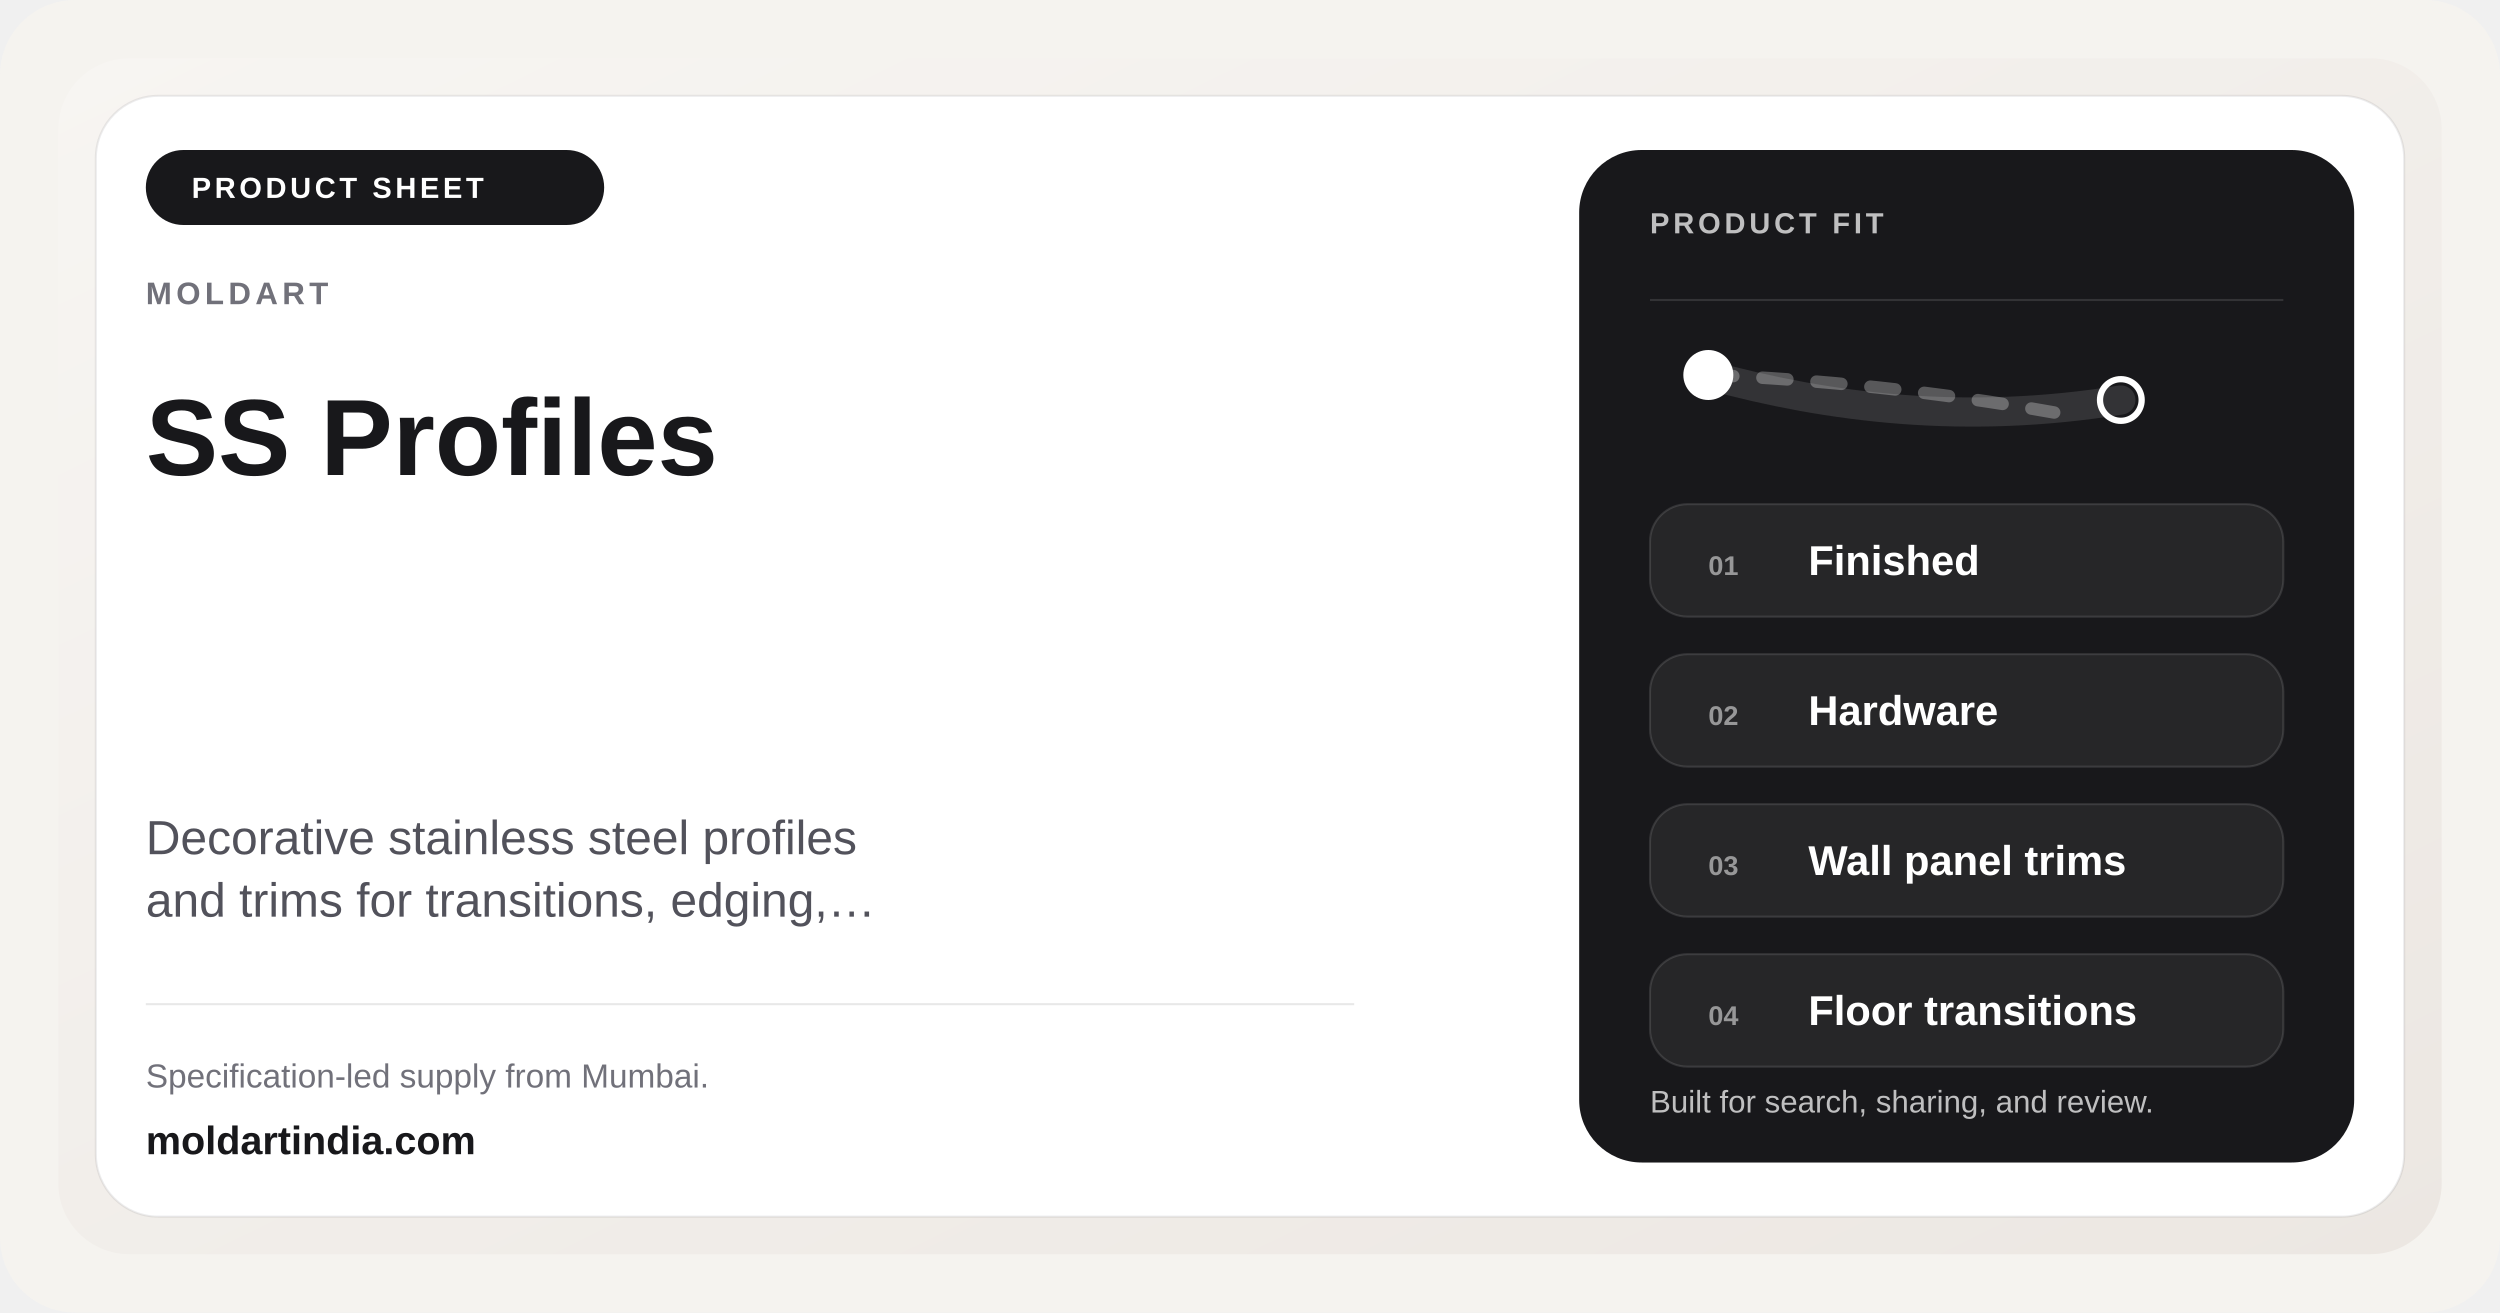
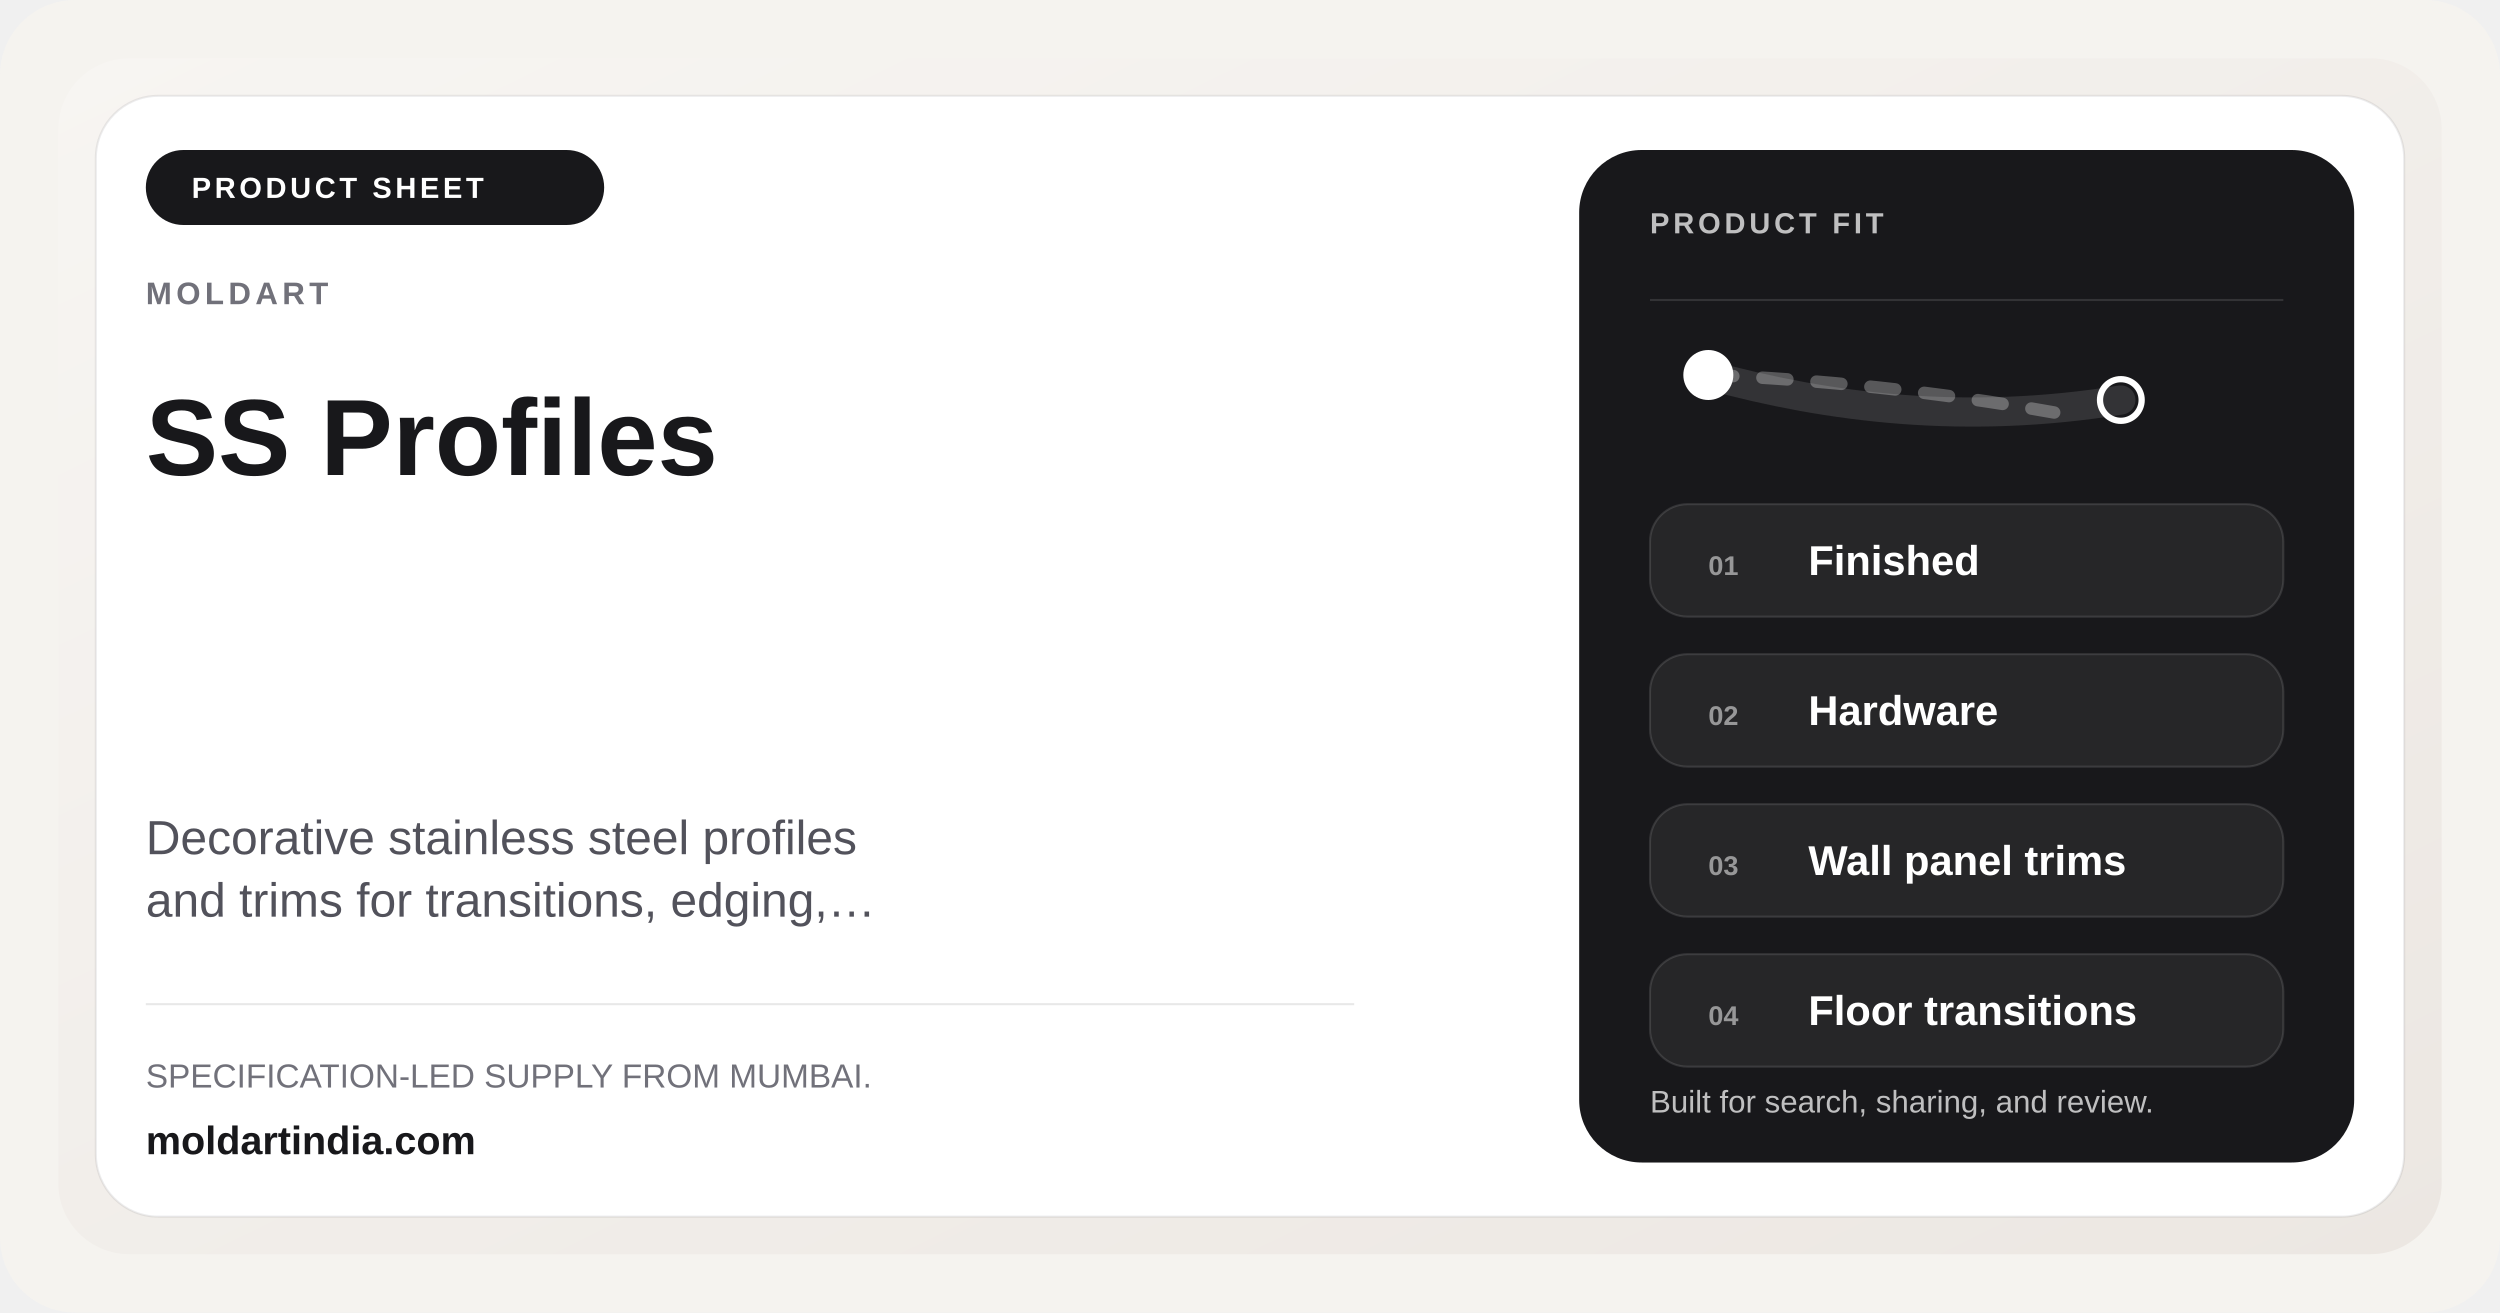
<svg xmlns="http://www.w3.org/2000/svg" width="1200" height="630" viewBox="0 0 1200 630" role="img" aria-label="SS Profiles">
  <defs>
    <linearGradient id="posterGlow" x1="0" y1="0" x2="1" y2="1">
      <stop offset="0%" stop-color="#f7f5f2" />
      <stop offset="100%" stop-color="#ece7e2" />
    </linearGradient>
  </defs>
  <rect width="1200" height="630" rx="36" fill="#f5f3ef" />
  <rect x="28" y="28" width="1144" height="574" rx="34" fill="url(#posterGlow)" />
  <rect x="46" y="46" width="1108" height="538" rx="30" fill="#ffffff" stroke="rgba(24,24,27,0.08)" />
  <rect x="70" y="72" width="220" height="36" rx="18" fill="#18181b" />
  <text x="92" y="95" font-family="Arial, sans-serif" font-size="14" font-weight="700" fill="#ffffff" letter-spacing="1.7">PRODUCT SHEET</text>
  <text x="70" y="146" font-family="Arial, sans-serif" font-size="15" font-weight="700" fill="#71717a" letter-spacing="2.1">MOLDART</text>
  <text x="70" y="228" font-family="Arial, sans-serif" font-size="52" font-weight="700" fill="#18181b">SS Profiles</text>
  <text x="70" y="410" font-family="Arial, sans-serif" font-size="23" fill="#52525b">Decorative stainless steel profiles</text>
  <text x="70" y="440" font-family="Arial, sans-serif" font-size="23" fill="#52525b">and trims for transitions, edging,…</text>
  <path d="M70 482H650" stroke="rgba(24,24,27,0.10)" stroke-width="1" />
-   <text x="70" y="522" font-family="Arial, sans-serif" font-size="16" fill="#71717a">Specification-led supply from Mumbai.</text>
+   <text x="70" y="522" font-family="Arial, sans-serif" font-size="16" fill="#71717a">SPECIFICATION-LED SUPPLY FROM MUMBAI.</text>
  <text x="70" y="554" font-family="Arial, sans-serif" font-size="19" font-weight="700" fill="#18181b">moldartindia.com</text>
  <rect x="758" y="72" width="372" height="486" rx="30" fill="#18181b" />
  <text x="792" y="112" font-family="Arial, sans-serif" font-size="14" font-weight="700" fill="rgba(255,255,255,0.72)" letter-spacing="1.8">PRODUCT FIT</text>
  <path d="M792 144H1096" stroke="rgba(255,255,255,0.12)" stroke-width="1" />
  <path d="M820 180C878 196 944 204 1018 192" fill="none" stroke="rgba(255,255,255,0.12)" stroke-width="14" stroke-linecap="round" />
  <path d="M820 180C872 182 930 188 986 198" fill="none" stroke="rgba(255,255,255,0.28)" stroke-width="6" stroke-dasharray="12 14" stroke-linecap="round" />
  <circle cx="820" cy="180" r="12" fill="#ffffff" />
  <circle cx="1018" cy="192" r="10" fill="none" stroke="#ffffff" stroke-width="3" />
  <rect x="792" y="242" width="304" height="54" rx="18" fill="rgba(255,255,255,0.06)" stroke="rgba(255,255,255,0.12)" />
  <text x="820" y="276" font-family="Arial, sans-serif" font-size="13" font-weight="700" fill="rgba(255,255,255,0.52)">01</text>
  <text x="868" y="276" font-family="Arial, sans-serif" font-size="20" font-weight="700" fill="#ffffff">Finished</text>
  <rect x="792" y="314" width="304" height="54" rx="18" fill="rgba(255,255,255,0.06)" stroke="rgba(255,255,255,0.12)" />
  <text x="820" y="348" font-family="Arial, sans-serif" font-size="13" font-weight="700" fill="rgba(255,255,255,0.52)">02</text>
  <text x="868" y="348" font-family="Arial, sans-serif" font-size="20" font-weight="700" fill="#ffffff">Hardware</text>
  <rect x="792" y="386" width="304" height="54" rx="18" fill="rgba(255,255,255,0.06)" stroke="rgba(255,255,255,0.12)" />
  <text x="820" y="420" font-family="Arial, sans-serif" font-size="13" font-weight="700" fill="rgba(255,255,255,0.52)">03</text>
  <text x="868" y="420" font-family="Arial, sans-serif" font-size="20" font-weight="700" fill="#ffffff">Wall panel trims</text>
  <rect x="792" y="458" width="304" height="54" rx="18" fill="rgba(255,255,255,0.06)" stroke="rgba(255,255,255,0.12)" />
  <text x="820" y="492" font-family="Arial, sans-serif" font-size="13" font-weight="700" fill="rgba(255,255,255,0.52)">04</text>
  <text x="868" y="492" font-family="Arial, sans-serif" font-size="20" font-weight="700" fill="#ffffff">Floor transitions</text>
  <text x="792" y="534" font-family="Arial, sans-serif" font-size="15" fill="rgba(255,255,255,0.72)">Built for search, sharing, and review.</text>
</svg>
